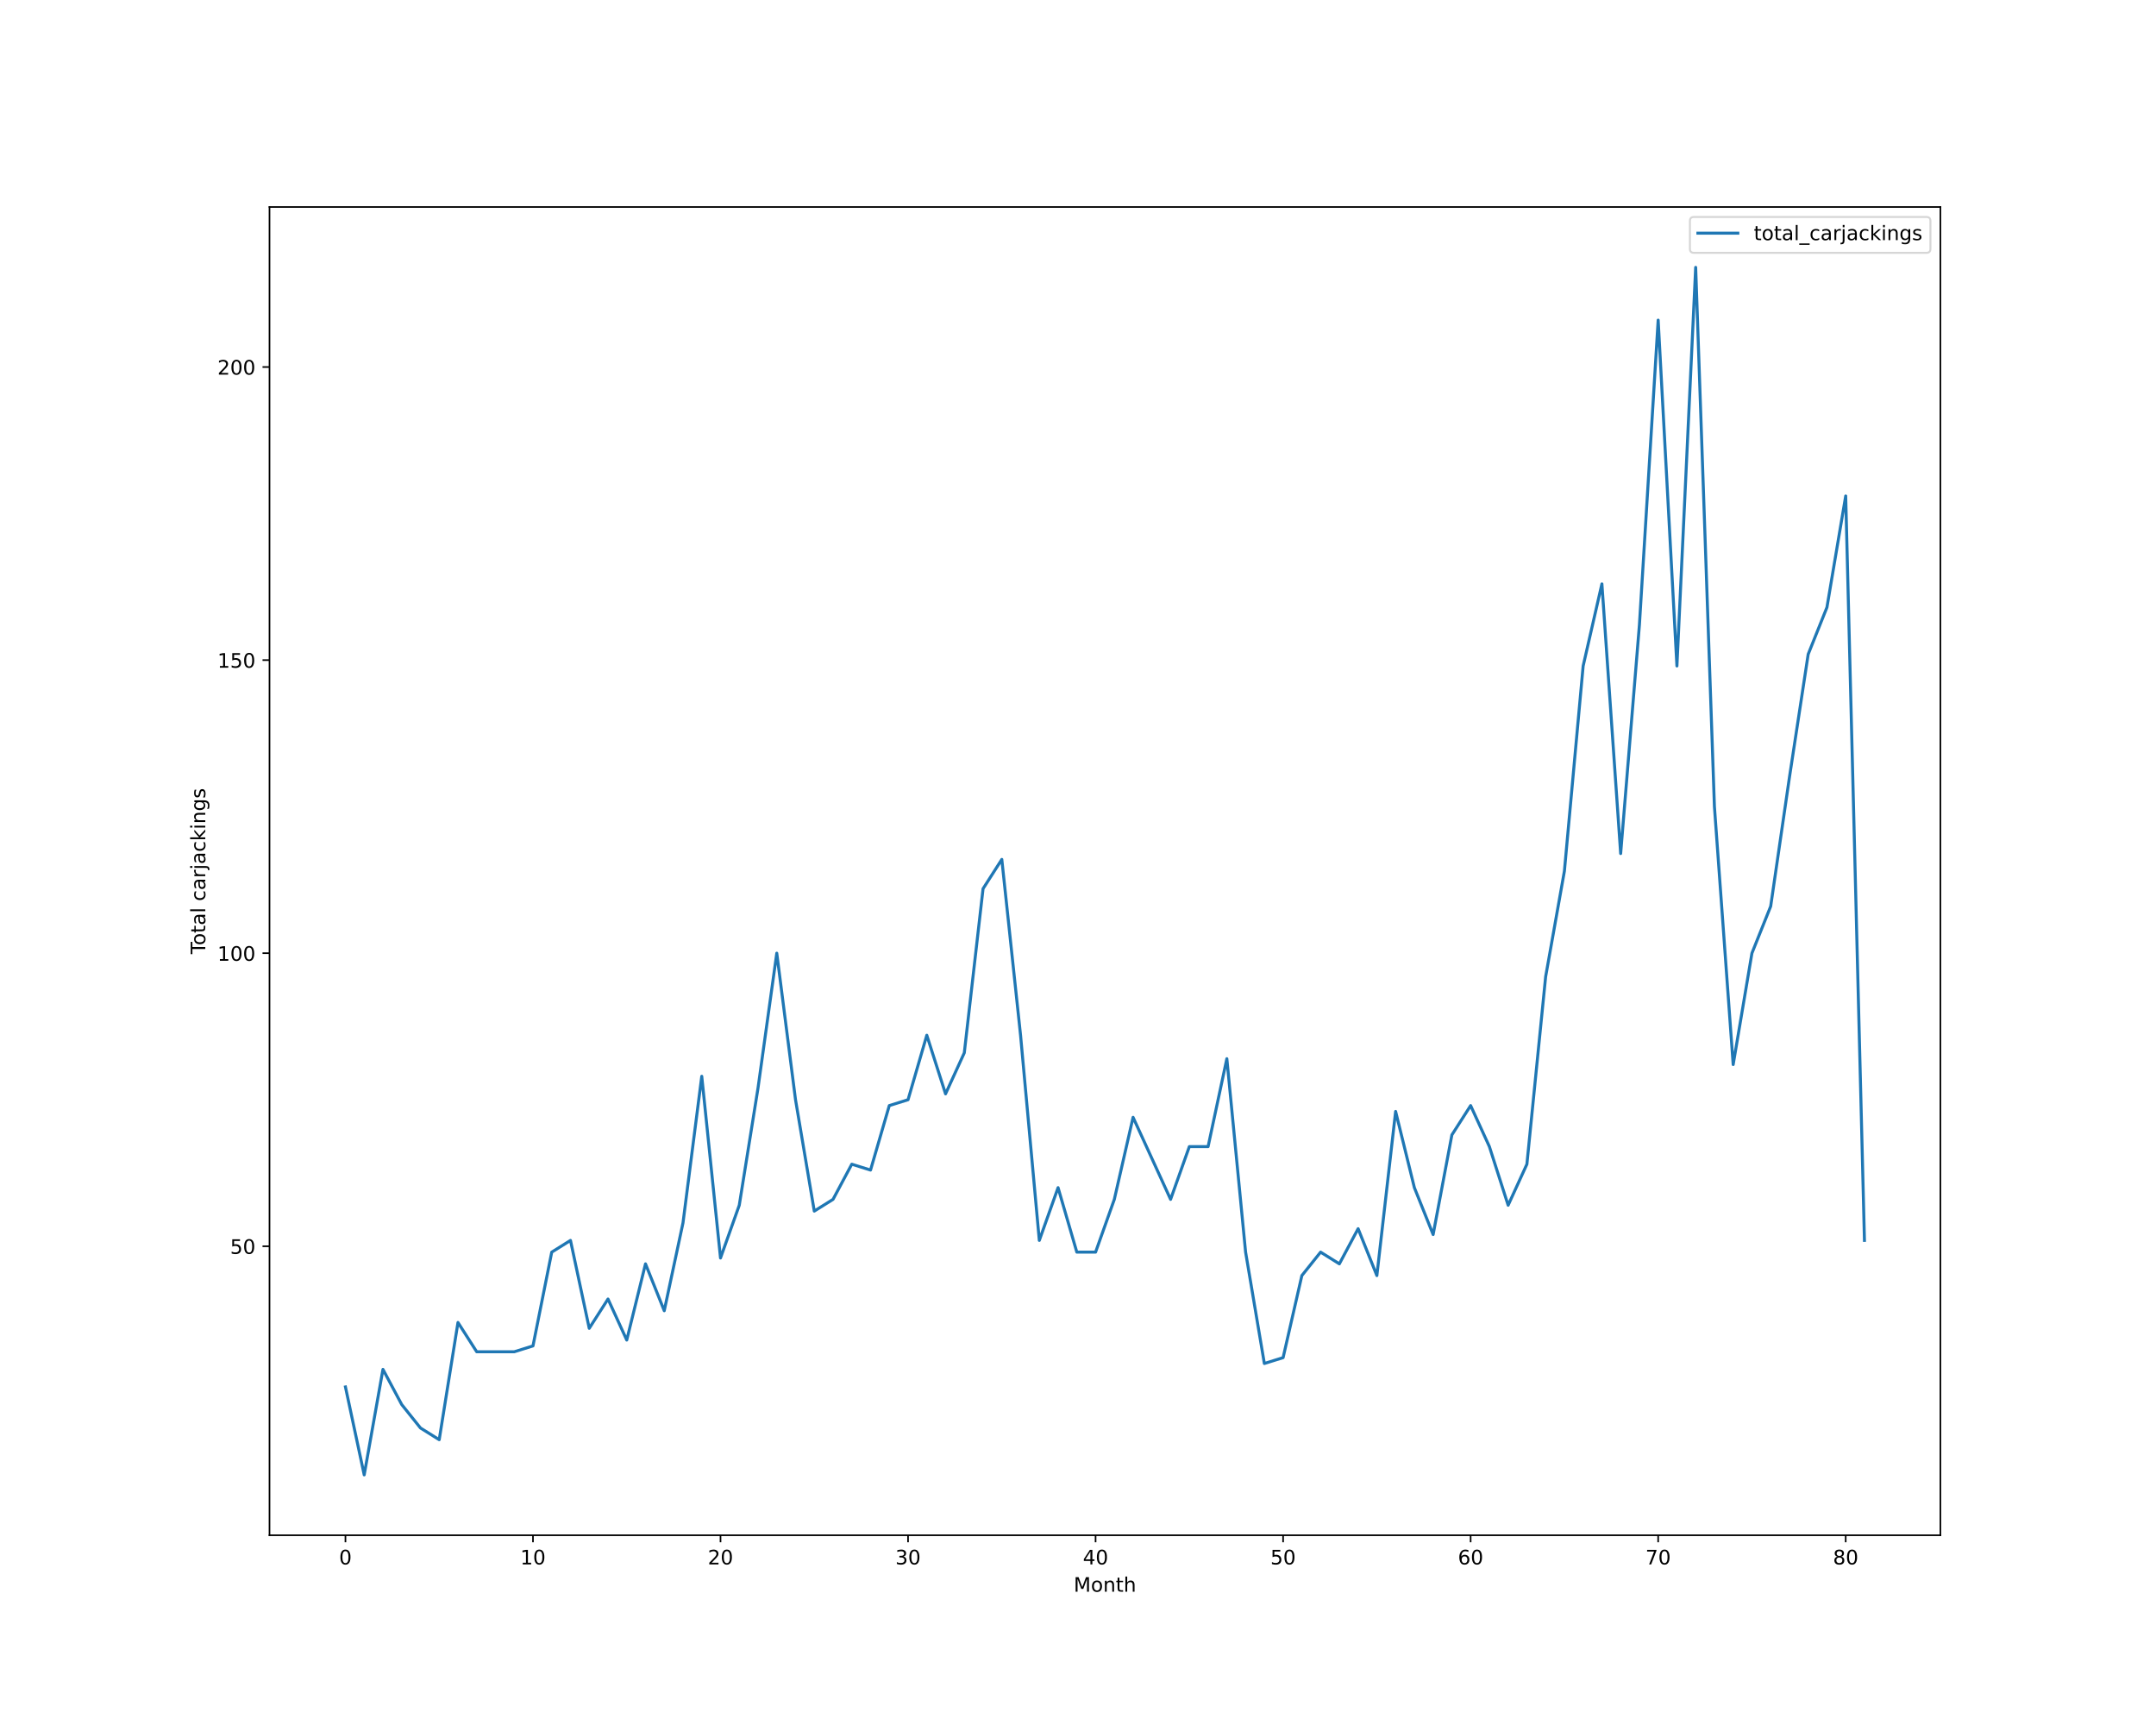
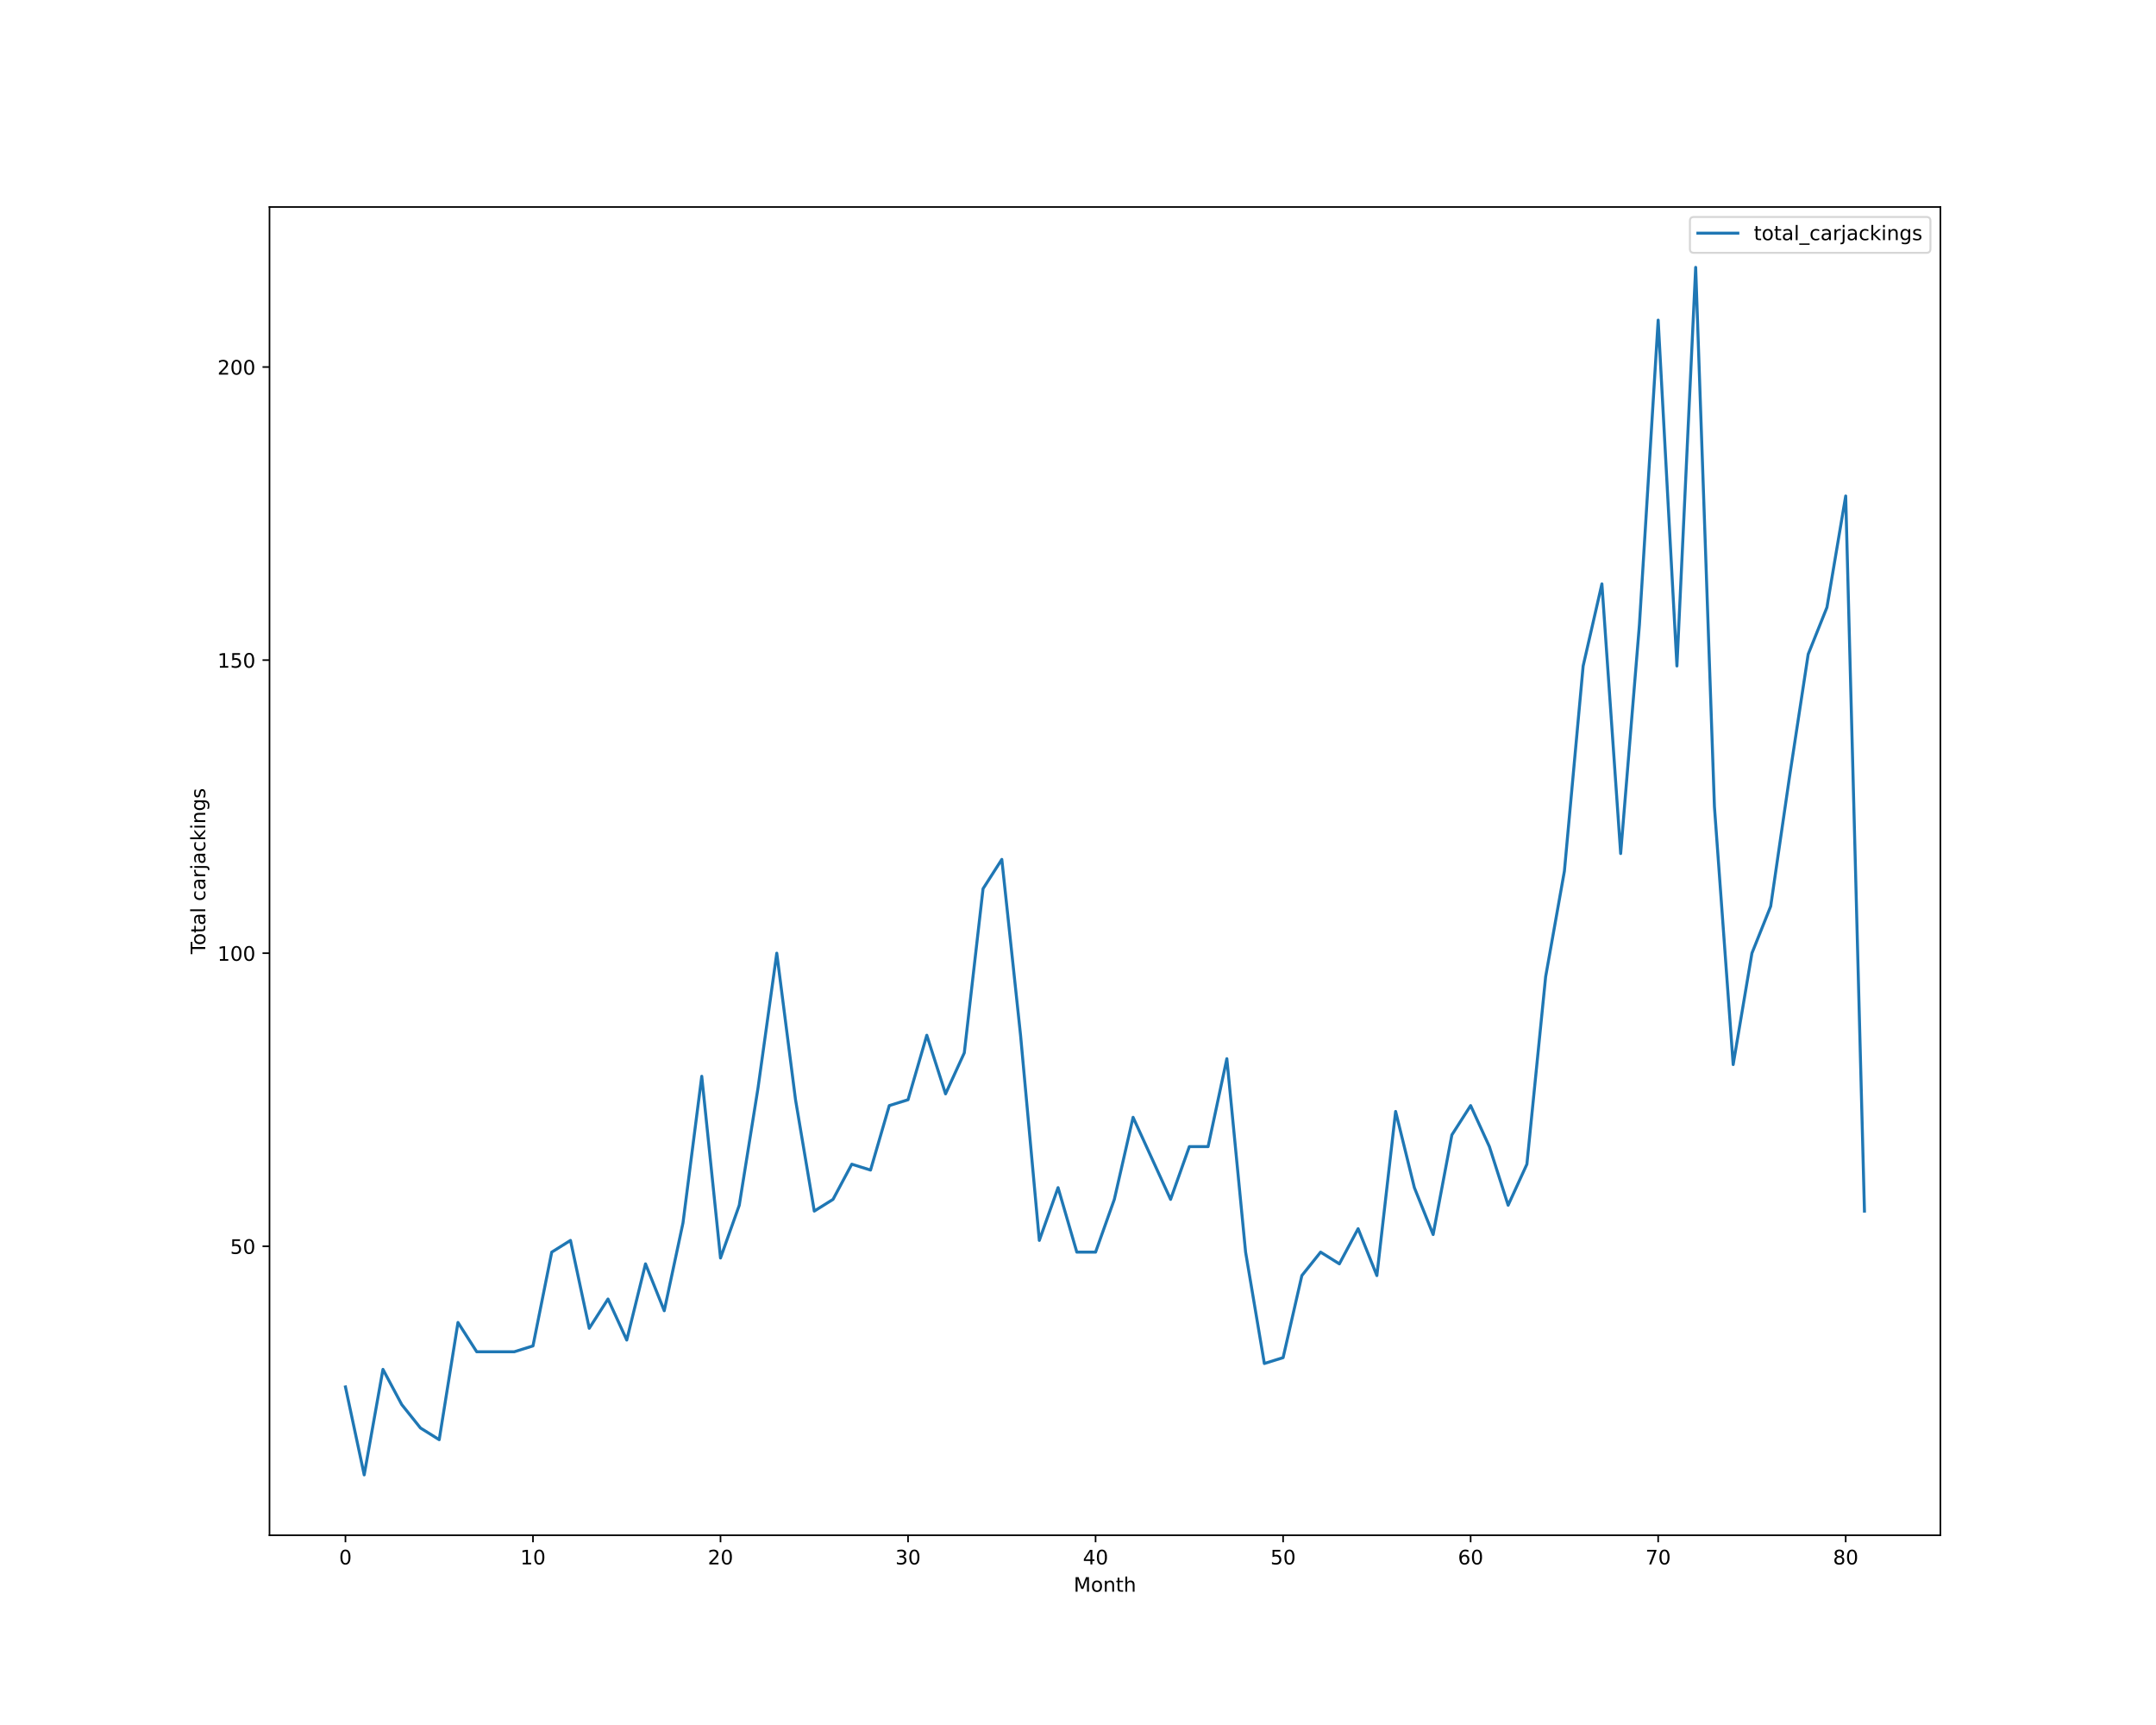
<svg xmlns="http://www.w3.org/2000/svg" xmlns:xlink="http://www.w3.org/1999/xlink" height="864pt" version="1.1" viewBox="0 0 1080 864" width="1080pt">
  <defs>
    <style type="text/css">*{stroke-linecap:butt;stroke-linejoin:round;}</style>
  </defs>
  <g id="figure_1">
    <g id="patch_1">
      <path d="M 0 864  L 1080 864  L 1080 0  L 0 0  z " style="fill:#ffffff;" />
    </g>
    <g id="axes_1">
      <g id="patch_2">
        <path d="M 135 768.96  L 972 768.96  L 972 103.68  L 135 103.68  z " style="fill:#ffffff;" />
      </g>
      <g id="matplotlib.axis_1">
        <g id="xtick_1">
          <g id="line2d_1">
            <defs>
-               <path d="M 0 0  L 0 3.5  " id="mc5265156f3" style="stroke:#000000;stroke-width:0.8;" />
-             </defs>
-             <g>
-               <use style="stroke:#000000;stroke-width:0.8;" x="173.045" xlink:href="#mc5265156f3" y="768.96" />
+               <path d="M 0 0  L 0 3.5  " id="mb7607183f1" style="stroke:#000000;stroke-width:0.8;" />
+             </defs>
+             <g>
+               <use style="stroke:#000000;stroke-width:0.8;" x="173.045" xlink:href="#mb7607183f1" y="768.96" />
            </g>
          </g>
          <g id="text_1">
            <g transform="translate(169.8642 783.5584)scale(0.1 -0.1)">
              <defs>
                <path d="M 2034 4250  Q 1547 4250 1301 3770  Q 1056 3291 1056 2328  Q 1056 1369 1301 889  Q 1547 409 2034 409  Q 2525 409 2770 889  Q 3016 1369 3016 2328  Q 3016 3291 2770 3770  Q 2525 4250 2034 4250  z M 2034 4750  Q 2819 4750 3233 4129  Q 3647 3509 3647 2328  Q 3647 1150 3233 529  Q 2819 -91 2034 -91  Q 1250 -91 836 529  Q 422 1150 422 2328  Q 422 3509 836 4129  Q 1250 4750 2034 4750  z " id="DejaVuSans-30" transform="scale(0.015625)" />
              </defs>
              <use xlink:href="#DejaVuSans-30" />
            </g>
          </g>
        </g>
        <g id="xtick_2">
          <g id="line2d_2">
            <g>
-               <use style="stroke:#000000;stroke-width:0.8;" x="266.985" xlink:href="#mc5265156f3" y="768.96" />
+               <use style="stroke:#000000;stroke-width:0.8;" x="266.985" xlink:href="#mb7607183f1" y="768.96" />
            </g>
          </g>
          <g id="text_2">
            <g transform="translate(260.6223 783.5584)scale(0.1 -0.1)">
              <defs>
                <path d="M 794 531  L 1825 531  L 1825 4091  L 703 3866  L 703 4441  L 1819 4666  L 2450 4666  L 2450 531  L 3481 531  L 3481 0  L 794 0  L 794 531  z " id="DejaVuSans-31" transform="scale(0.015625)" />
              </defs>
              <use xlink:href="#DejaVuSans-31" />
              <use x="63.623" xlink:href="#DejaVuSans-30" />
            </g>
          </g>
        </g>
        <g id="xtick_3">
          <g id="line2d_3">
            <g>
-               <use style="stroke:#000000;stroke-width:0.8;" x="360.924" xlink:href="#mc5265156f3" y="768.96" />
+               <use style="stroke:#000000;stroke-width:0.8;" x="360.924" xlink:href="#mb7607183f1" y="768.96" />
            </g>
          </g>
          <g id="text_3">
            <g transform="translate(354.5617 783.5584)scale(0.1 -0.1)">
              <defs>
                <path d="M 1228 531  L 3431 531  L 3431 0  L 469 0  L 469 531  Q 828 903 1448 1529  Q 2069 2156 2228 2338  Q 2531 2678 2651 2914  Q 2772 3150 2772 3378  Q 2772 3750 2511 3984  Q 2250 4219 1831 4219  Q 1534 4219 1204 4116  Q 875 4013 500 3803  L 500 4441  Q 881 4594 1212 4672  Q 1544 4750 1819 4750  Q 2544 4750 2975 4387  Q 3406 4025 3406 3419  Q 3406 3131 3298 2873  Q 3191 2616 2906 2266  Q 2828 2175 2409 1742  Q 1991 1309 1228 531  z " id="DejaVuSans-32" transform="scale(0.015625)" />
              </defs>
              <use xlink:href="#DejaVuSans-32" />
              <use x="63.623" xlink:href="#DejaVuSans-30" />
            </g>
          </g>
        </g>
        <g id="xtick_4">
          <g id="line2d_4">
            <g>
-               <use style="stroke:#000000;stroke-width:0.8;" x="454.864" xlink:href="#mc5265156f3" y="768.96" />
+               <use style="stroke:#000000;stroke-width:0.8;" x="454.864" xlink:href="#mb7607183f1" y="768.96" />
            </g>
          </g>
          <g id="text_4">
            <g transform="translate(448.5011 783.5584)scale(0.1 -0.1)">
              <defs>
                <path d="M 2597 2516  Q 3050 2419 3304 2112  Q 3559 1806 3559 1356  Q 3559 666 3084 287  Q 2609 -91 1734 -91  Q 1441 -91 1130 -33  Q 819 25 488 141  L 488 750  Q 750 597 1062 519  Q 1375 441 1716 441  Q 2309 441 2620 675  Q 2931 909 2931 1356  Q 2931 1769 2642 2001  Q 2353 2234 1838 2234  L 1294 2234  L 1294 2753  L 1863 2753  Q 2328 2753 2575 2939  Q 2822 3125 2822 3475  Q 2822 3834 2567 4026  Q 2313 4219 1838 4219  Q 1578 4219 1281 4162  Q 984 4106 628 3988  L 628 4550  Q 988 4650 1302 4700  Q 1616 4750 1894 4750  Q 2613 4750 3031 4423  Q 3450 4097 3450 3541  Q 3450 3153 3228 2886  Q 3006 2619 2597 2516  z " id="DejaVuSans-33" transform="scale(0.015625)" />
              </defs>
              <use xlink:href="#DejaVuSans-33" />
              <use x="63.623" xlink:href="#DejaVuSans-30" />
            </g>
          </g>
        </g>
        <g id="xtick_5">
          <g id="line2d_5">
            <g>
-               <use style="stroke:#000000;stroke-width:0.8;" x="548.803" xlink:href="#mc5265156f3" y="768.96" />
+               <use style="stroke:#000000;stroke-width:0.8;" x="548.803" xlink:href="#mb7607183f1" y="768.96" />
            </g>
          </g>
          <g id="text_5">
            <g transform="translate(542.4405 783.5584)scale(0.1 -0.1)">
              <defs>
                <path d="M 2419 4116  L 825 1625  L 2419 1625  L 2419 4116  z M 2253 4666  L 3047 4666  L 3047 1625  L 3713 1625  L 3713 1100  L 3047 1100  L 3047 0  L 2419 0  L 2419 1100  L 313 1100  L 313 1709  L 2253 4666  z " id="DejaVuSans-34" transform="scale(0.015625)" />
              </defs>
              <use xlink:href="#DejaVuSans-34" />
              <use x="63.623" xlink:href="#DejaVuSans-30" />
            </g>
          </g>
        </g>
        <g id="xtick_6">
          <g id="line2d_6">
            <g>
-               <use style="stroke:#000000;stroke-width:0.8;" x="642.742" xlink:href="#mc5265156f3" y="768.96" />
+               <use style="stroke:#000000;stroke-width:0.8;" x="642.742" xlink:href="#mb7607183f1" y="768.96" />
            </g>
          </g>
          <g id="text_6">
            <g transform="translate(636.3799 783.5584)scale(0.1 -0.1)">
              <defs>
                <path d="M 691 4666  L 3169 4666  L 3169 4134  L 1269 4134  L 1269 2991  Q 1406 3038 1543 3061  Q 1681 3084 1819 3084  Q 2600 3084 3056 2656  Q 3513 2228 3513 1497  Q 3513 744 3044 326  Q 2575 -91 1722 -91  Q 1428 -91 1123 -41  Q 819 9 494 109  L 494 744  Q 775 591 1075 516  Q 1375 441 1709 441  Q 2250 441 2565 725  Q 2881 1009 2881 1497  Q 2881 1984 2565 2268  Q 2250 2553 1709 2553  Q 1456 2553 1204 2497  Q 953 2441 691 2322  L 691 4666  z " id="DejaVuSans-35" transform="scale(0.015625)" />
              </defs>
              <use xlink:href="#DejaVuSans-35" />
              <use x="63.623" xlink:href="#DejaVuSans-30" />
            </g>
          </g>
        </g>
        <g id="xtick_7">
          <g id="line2d_7">
            <g>
-               <use style="stroke:#000000;stroke-width:0.8;" x="736.682" xlink:href="#mc5265156f3" y="768.96" />
+               <use style="stroke:#000000;stroke-width:0.8;" x="736.682" xlink:href="#mb7607183f1" y="768.96" />
            </g>
          </g>
          <g id="text_7">
            <g transform="translate(730.3193 783.5584)scale(0.1 -0.1)">
              <defs>
                <path d="M 2113 2584  Q 1688 2584 1439 2293  Q 1191 2003 1191 1497  Q 1191 994 1439 701  Q 1688 409 2113 409  Q 2538 409 2786 701  Q 3034 994 3034 1497  Q 3034 2003 2786 2293  Q 2538 2584 2113 2584  z M 3366 4563  L 3366 3988  Q 3128 4100 2886 4159  Q 2644 4219 2406 4219  Q 1781 4219 1451 3797  Q 1122 3375 1075 2522  Q 1259 2794 1537 2939  Q 1816 3084 2150 3084  Q 2853 3084 3261 2657  Q 3669 2231 3669 1497  Q 3669 778 3244 343  Q 2819 -91 2113 -91  Q 1303 -91 875 529  Q 447 1150 447 2328  Q 447 3434 972 4092  Q 1497 4750 2381 4750  Q 2619 4750 2861 4703  Q 3103 4656 3366 4563  z " id="DejaVuSans-36" transform="scale(0.015625)" />
              </defs>
              <use xlink:href="#DejaVuSans-36" />
              <use x="63.623" xlink:href="#DejaVuSans-30" />
            </g>
          </g>
        </g>
        <g id="xtick_8">
          <g id="line2d_8">
            <g>
-               <use style="stroke:#000000;stroke-width:0.8;" x="830.621" xlink:href="#mc5265156f3" y="768.96" />
+               <use style="stroke:#000000;stroke-width:0.8;" x="830.621" xlink:href="#mb7607183f1" y="768.96" />
            </g>
          </g>
          <g id="text_8">
            <g transform="translate(824.2587 783.5584)scale(0.1 -0.1)">
              <defs>
                <path d="M 525 4666  L 3525 4666  L 3525 4397  L 1831 0  L 1172 0  L 2766 4134  L 525 4134  L 525 4666  z " id="DejaVuSans-37" transform="scale(0.015625)" />
              </defs>
              <use xlink:href="#DejaVuSans-37" />
              <use x="63.623" xlink:href="#DejaVuSans-30" />
            </g>
          </g>
        </g>
        <g id="xtick_9">
          <g id="line2d_9">
            <g>
-               <use style="stroke:#000000;stroke-width:0.8;" x="924.561" xlink:href="#mc5265156f3" y="768.96" />
+               <use style="stroke:#000000;stroke-width:0.8;" x="924.561" xlink:href="#mb7607183f1" y="768.96" />
            </g>
          </g>
          <g id="text_9">
            <g transform="translate(918.1981 783.5584)scale(0.1 -0.1)">
              <defs>
                <path d="M 2034 2216  Q 1584 2216 1326 1975  Q 1069 1734 1069 1313  Q 1069 891 1326 650  Q 1584 409 2034 409  Q 2484 409 2743 651  Q 3003 894 3003 1313  Q 3003 1734 2745 1975  Q 2488 2216 2034 2216  z M 1403 2484  Q 997 2584 770 2862  Q 544 3141 544 3541  Q 544 4100 942 4425  Q 1341 4750 2034 4750  Q 2731 4750 3128 4425  Q 3525 4100 3525 3541  Q 3525 3141 3298 2862  Q 3072 2584 2669 2484  Q 3125 2378 3379 2068  Q 3634 1759 3634 1313  Q 3634 634 3220 271  Q 2806 -91 2034 -91  Q 1263 -91 848 271  Q 434 634 434 1313  Q 434 1759 690 2068  Q 947 2378 1403 2484  z M 1172 3481  Q 1172 3119 1398 2916  Q 1625 2713 2034 2713  Q 2441 2713 2670 2916  Q 2900 3119 2900 3481  Q 2900 3844 2670 4047  Q 2441 4250 2034 4250  Q 1625 4250 1398 4047  Q 1172 3844 1172 3481  z " id="DejaVuSans-38" transform="scale(0.015625)" />
              </defs>
              <use xlink:href="#DejaVuSans-38" />
              <use x="63.623" xlink:href="#DejaVuSans-30" />
            </g>
          </g>
        </g>
        <g id="text_10">
          <g transform="translate(537.8289 797.2366)scale(0.1 -0.1)">
            <defs>
              <path d="M 628 4666  L 1569 4666  L 2759 1491  L 3956 4666  L 4897 4666  L 4897 0  L 4281 0  L 4281 4097  L 3078 897  L 2444 897  L 1241 4097  L 1241 0  L 628 0  L 628 4666  z " id="DejaVuSans-4d" transform="scale(0.015625)" />
              <path d="M 1959 3097  Q 1497 3097 1228 2736  Q 959 2375 959 1747  Q 959 1119 1226 758  Q 1494 397 1959 397  Q 2419 397 2687 759  Q 2956 1122 2956 1747  Q 2956 2369 2687 2733  Q 2419 3097 1959 3097  z M 1959 3584  Q 2709 3584 3137 3096  Q 3566 2609 3566 1747  Q 3566 888 3137 398  Q 2709 -91 1959 -91  Q 1206 -91 779 398  Q 353 888 353 1747  Q 353 2609 779 3096  Q 1206 3584 1959 3584  z " id="DejaVuSans-6f" transform="scale(0.015625)" />
              <path d="M 3513 2113  L 3513 0  L 2938 0  L 2938 2094  Q 2938 2591 2744 2837  Q 2550 3084 2163 3084  Q 1697 3084 1428 2787  Q 1159 2491 1159 1978  L 1159 0  L 581 0  L 581 3500  L 1159 3500  L 1159 2956  Q 1366 3272 1645 3428  Q 1925 3584 2291 3584  Q 2894 3584 3203 3211  Q 3513 2838 3513 2113  z " id="DejaVuSans-6e" transform="scale(0.015625)" />
              <path d="M 1172 4494  L 1172 3500  L 2356 3500  L 2356 3053  L 1172 3053  L 1172 1153  Q 1172 725 1289 603  Q 1406 481 1766 481  L 2356 481  L 2356 0  L 1766 0  Q 1100 0 847 248  Q 594 497 594 1153  L 594 3053  L 172 3053  L 172 3500  L 594 3500  L 594 4494  L 1172 4494  z " id="DejaVuSans-74" transform="scale(0.015625)" />
              <path d="M 3513 2113  L 3513 0  L 2938 0  L 2938 2094  Q 2938 2591 2744 2837  Q 2550 3084 2163 3084  Q 1697 3084 1428 2787  Q 1159 2491 1159 1978  L 1159 0  L 581 0  L 581 4863  L 1159 4863  L 1159 2956  Q 1366 3272 1645 3428  Q 1925 3584 2291 3584  Q 2894 3584 3203 3211  Q 3513 2838 3513 2113  z " id="DejaVuSans-68" transform="scale(0.015625)" />
            </defs>
            <use xlink:href="#DejaVuSans-4d" />
            <use x="86.279" xlink:href="#DejaVuSans-6f" />
            <use x="147.461" xlink:href="#DejaVuSans-6e" />
            <use x="210.84" xlink:href="#DejaVuSans-74" />
            <use x="250.049" xlink:href="#DejaVuSans-68" />
          </g>
        </g>
      </g>
      <g id="matplotlib.axis_2">
        <g id="ytick_1">
          <g id="line2d_10">
            <defs>
-               <path d="M 0 0  L -3.5 0  " id="m0a73c07a7c" style="stroke:#000000;stroke-width:0.8;" />
-             </defs>
-             <g>
-               <use style="stroke:#000000;stroke-width:0.8;" x="135" xlink:href="#m0a73c07a7c" y="624.219" />
+               <path d="M 0 0  L -3.5 0  " id="mf2c72fe6e5" style="stroke:#000000;stroke-width:0.8;" />
+             </defs>
+             <g>
+               <use style="stroke:#000000;stroke-width:0.8;" x="135" xlink:href="#mf2c72fe6e5" y="624.219" />
            </g>
          </g>
          <g id="text_11">
            <g transform="translate(115.275 628.0182)scale(0.1 -0.1)">
              <use xlink:href="#DejaVuSans-35" />
              <use x="63.623" xlink:href="#DejaVuSans-30" />
            </g>
          </g>
        </g>
        <g id="ytick_2">
          <g id="line2d_11">
            <g>
-               <use style="stroke:#000000;stroke-width:0.8;" x="135" xlink:href="#m0a73c07a7c" y="477.423" />
+               <use style="stroke:#000000;stroke-width:0.8;" x="135" xlink:href="#mf2c72fe6e5" y="477.423" />
            </g>
          </g>
          <g id="text_12">
            <g transform="translate(108.9125 481.2221)scale(0.1 -0.1)">
              <use xlink:href="#DejaVuSans-31" />
              <use x="63.623" xlink:href="#DejaVuSans-30" />
              <use x="127.246" xlink:href="#DejaVuSans-30" />
            </g>
          </g>
        </g>
        <g id="ytick_3">
          <g id="line2d_12">
            <g>
-               <use style="stroke:#000000;stroke-width:0.8;" x="135" xlink:href="#m0a73c07a7c" y="330.627" />
+               <use style="stroke:#000000;stroke-width:0.8;" x="135" xlink:href="#mf2c72fe6e5" y="330.627" />
            </g>
          </g>
          <g id="text_13">
            <g transform="translate(108.9125 334.426)scale(0.1 -0.1)">
              <use xlink:href="#DejaVuSans-31" />
              <use x="63.623" xlink:href="#DejaVuSans-35" />
              <use x="127.246" xlink:href="#DejaVuSans-30" />
            </g>
          </g>
        </g>
        <g id="ytick_4">
          <g id="line2d_13">
            <g>
-               <use style="stroke:#000000;stroke-width:0.8;" x="135" xlink:href="#m0a73c07a7c" y="183.831" />
+               <use style="stroke:#000000;stroke-width:0.8;" x="135" xlink:href="#mf2c72fe6e5" y="183.831" />
            </g>
          </g>
          <g id="text_14">
            <g transform="translate(108.9125 187.6299)scale(0.1 -0.1)">
              <use xlink:href="#DejaVuSans-32" />
              <use x="63.623" xlink:href="#DejaVuSans-30" />
              <use x="127.246" xlink:href="#DejaVuSans-30" />
            </g>
          </g>
        </g>
        <g id="text_15">
          <g transform="translate(102.8328 477.8888)rotate(-90)scale(0.1 -0.1)">
            <defs>
              <path d="M -19 4666  L 3928 4666  L 3928 4134  L 2272 4134  L 2272 0  L 1638 0  L 1638 4134  L -19 4134  L -19 4666  z " id="DejaVuSans-54" transform="scale(0.015625)" />
              <path d="M 2194 1759  Q 1497 1759 1228 1600  Q 959 1441 959 1056  Q 959 750 1161 570  Q 1363 391 1709 391  Q 2188 391 2477 730  Q 2766 1069 2766 1631  L 2766 1759  L 2194 1759  z M 3341 1997  L 3341 0  L 2766 0  L 2766 531  Q 2569 213 2275 61  Q 1981 -91 1556 -91  Q 1019 -91 701 211  Q 384 513 384 1019  Q 384 1609 779 1909  Q 1175 2209 1959 2209  L 2766 2209  L 2766 2266  Q 2766 2663 2505 2880  Q 2244 3097 1772 3097  Q 1472 3097 1187 3025  Q 903 2953 641 2809  L 641 3341  Q 956 3463 1253 3523  Q 1550 3584 1831 3584  Q 2591 3584 2966 3190  Q 3341 2797 3341 1997  z " id="DejaVuSans-61" transform="scale(0.015625)" />
              <path d="M 603 4863  L 1178 4863  L 1178 0  L 603 0  L 603 4863  z " id="DejaVuSans-6c" transform="scale(0.015625)" />
              <path id="DejaVuSans-20" transform="scale(0.015625)" />
              <path d="M 3122 3366  L 3122 2828  Q 2878 2963 2633 3030  Q 2388 3097 2138 3097  Q 1578 3097 1268 2742  Q 959 2388 959 1747  Q 959 1106 1268 751  Q 1578 397 2138 397  Q 2388 397 2633 464  Q 2878 531 3122 666  L 3122 134  Q 2881 22 2623 -34  Q 2366 -91 2075 -91  Q 1284 -91 818 406  Q 353 903 353 1747  Q 353 2603 823 3093  Q 1294 3584 2113 3584  Q 2378 3584 2631 3529  Q 2884 3475 3122 3366  z " id="DejaVuSans-63" transform="scale(0.015625)" />
              <path d="M 2631 2963  Q 2534 3019 2420 3045  Q 2306 3072 2169 3072  Q 1681 3072 1420 2755  Q 1159 2438 1159 1844  L 1159 0  L 581 0  L 581 3500  L 1159 3500  L 1159 2956  Q 1341 3275 1631 3429  Q 1922 3584 2338 3584  Q 2397 3584 2469 3576  Q 2541 3569 2628 3553  L 2631 2963  z " id="DejaVuSans-72" transform="scale(0.015625)" />
              <path d="M 603 3500  L 1178 3500  L 1178 -63  Q 1178 -731 923 -1031  Q 669 -1331 103 -1331  L -116 -1331  L -116 -844  L 38 -844  Q 366 -844 484 -692  Q 603 -541 603 -63  L 603 3500  z M 603 4863  L 1178 4863  L 1178 4134  L 603 4134  L 603 4863  z " id="DejaVuSans-6a" transform="scale(0.015625)" />
              <path d="M 581 4863  L 1159 4863  L 1159 1991  L 2875 3500  L 3609 3500  L 1753 1863  L 3688 0  L 2938 0  L 1159 1709  L 1159 0  L 581 0  L 581 4863  z " id="DejaVuSans-6b" transform="scale(0.015625)" />
              <path d="M 603 3500  L 1178 3500  L 1178 0  L 603 0  L 603 3500  z M 603 4863  L 1178 4863  L 1178 4134  L 603 4134  L 603 4863  z " id="DejaVuSans-69" transform="scale(0.015625)" />
              <path d="M 2906 1791  Q 2906 2416 2648 2759  Q 2391 3103 1925 3103  Q 1463 3103 1205 2759  Q 947 2416 947 1791  Q 947 1169 1205 825  Q 1463 481 1925 481  Q 2391 481 2648 825  Q 2906 1169 2906 1791  z M 3481 434  Q 3481 -459 3084 -895  Q 2688 -1331 1869 -1331  Q 1566 -1331 1297 -1286  Q 1028 -1241 775 -1147  L 775 -588  Q 1028 -725 1275 -790  Q 1522 -856 1778 -856  Q 2344 -856 2625 -561  Q 2906 -266 2906 331  L 2906 616  Q 2728 306 2450 153  Q 2172 0 1784 0  Q 1141 0 747 490  Q 353 981 353 1791  Q 353 2603 747 3093  Q 1141 3584 1784 3584  Q 2172 3584 2450 3431  Q 2728 3278 2906 2969  L 2906 3500  L 3481 3500  L 3481 434  z " id="DejaVuSans-67" transform="scale(0.015625)" />
              <path d="M 2834 3397  L 2834 2853  Q 2591 2978 2328 3040  Q 2066 3103 1784 3103  Q 1356 3103 1142 2972  Q 928 2841 928 2578  Q 928 2378 1081 2264  Q 1234 2150 1697 2047  L 1894 2003  Q 2506 1872 2764 1633  Q 3022 1394 3022 966  Q 3022 478 2636 193  Q 2250 -91 1575 -91  Q 1294 -91 989 -36  Q 684 19 347 128  L 347 722  Q 666 556 975 473  Q 1284 391 1588 391  Q 1994 391 2212 530  Q 2431 669 2431 922  Q 2431 1156 2273 1281  Q 2116 1406 1581 1522  L 1381 1569  Q 847 1681 609 1914  Q 372 2147 372 2553  Q 372 3047 722 3315  Q 1072 3584 1716 3584  Q 2034 3584 2315 3537  Q 2597 3491 2834 3397  z " id="DejaVuSans-73" transform="scale(0.015625)" />
            </defs>
            <use xlink:href="#DejaVuSans-54" />
            <use x="44.084" xlink:href="#DejaVuSans-6f" />
            <use x="105.266" xlink:href="#DejaVuSans-74" />
            <use x="144.475" xlink:href="#DejaVuSans-61" />
            <use x="205.754" xlink:href="#DejaVuSans-6c" />
            <use x="233.537" xlink:href="#DejaVuSans-20" />
            <use x="265.324" xlink:href="#DejaVuSans-63" />
            <use x="320.305" xlink:href="#DejaVuSans-61" />
            <use x="381.584" xlink:href="#DejaVuSans-72" />
            <use x="422.697" xlink:href="#DejaVuSans-6a" />
            <use x="450.48" xlink:href="#DejaVuSans-61" />
            <use x="511.76" xlink:href="#DejaVuSans-63" />
            <use x="566.74" xlink:href="#DejaVuSans-6b" />
            <use x="624.65" xlink:href="#DejaVuSans-69" />
            <use x="652.434" xlink:href="#DejaVuSans-6e" />
            <use x="715.812" xlink:href="#DejaVuSans-67" />
            <use x="779.289" xlink:href="#DejaVuSans-73" />
          </g>
        </g>
      </g>
      <g id="line2d_14">
-         <path clip-path="url(#p7545b16bc0)" d="M 173.045 694.681  L 182.439 738.72  L 191.833 685.873  L 201.227 703.489  L 210.621 715.233  L 220.015 721.104  L 229.409 662.386  L 238.803 677.066  L 248.197 677.066  L 257.591 677.066  L 266.985 674.13  L 276.379 627.155  L 285.773 621.283  L 295.167 665.322  L 304.561 650.642  L 313.955 671.194  L 323.348 633.027  L 332.742 656.514  L 342.136 612.475  L 351.53 539.077  L 360.924 630.091  L 370.318 603.668  L 379.712 544.949  L 389.106 477.423  L 398.5 550.821  L 407.894 606.603  L 417.288 600.732  L 426.682 583.116  L 436.076 586.052  L 445.47 553.757  L 454.864 550.821  L 464.258 518.526  L 473.652 547.885  L 483.045 527.334  L 492.439 445.128  L 501.833 430.448  L 511.227 518.526  L 520.621 621.283  L 530.015 594.86  L 539.409 627.155  L 548.803 627.155  L 558.197 600.732  L 567.591 559.629  L 576.985 580.18  L 586.379 600.732  L 595.773 574.308  L 605.167 574.308  L 614.561 530.27  L 623.955 627.155  L 633.348 682.937  L 642.742 680.002  L 652.136 638.899  L 661.53 627.155  L 670.924 633.027  L 680.318 615.411  L 689.712 638.899  L 699.106 556.693  L 708.5 594.86  L 717.894 618.347  L 727.288 568.437  L 736.682 553.757  L 746.076 574.308  L 755.47 603.668  L 764.864 583.116  L 774.258 489.167  L 783.652 436.32  L 793.045 333.563  L 802.439 292.46  L 811.833 427.512  L 821.227 313.011  L 830.621 160.343  L 840.015 333.563  L 849.409 133.92  L 858.803 404.025  L 868.197 533.205  L 877.591 477.423  L 886.985 453.936  L 896.379 389.345  L 905.773 327.691  L 915.167 304.203  L 924.561 248.421  L 933.955 621.283  " style="fill:none;stroke:#1f77b4;stroke-linecap:square;stroke-width:1.5;" />
+         <path clip-path="url(#pb97232c263)" d="M 173.045 694.681  L 182.439 738.72  L 191.833 685.873  L 201.227 703.489  L 210.621 715.233  L 220.015 721.104  L 229.409 662.386  L 238.803 677.066  L 248.197 677.066  L 257.591 677.066  L 266.985 674.13  L 276.379 627.155  L 285.773 621.283  L 295.167 665.322  L 304.561 650.642  L 313.955 671.194  L 323.348 633.027  L 332.742 656.514  L 342.136 612.475  L 351.53 539.077  L 360.924 630.091  L 370.318 603.668  L 379.712 544.949  L 389.106 477.423  L 398.5 550.821  L 407.894 606.603  L 417.288 600.732  L 426.682 583.116  L 436.076 586.052  L 445.47 553.757  L 454.864 550.821  L 464.258 518.526  L 473.652 547.885  L 483.045 527.334  L 492.439 445.128  L 501.833 430.448  L 511.227 518.526  L 520.621 621.283  L 530.015 594.86  L 539.409 627.155  L 548.803 627.155  L 558.197 600.732  L 567.591 559.629  L 576.985 580.18  L 586.379 600.732  L 595.773 574.308  L 605.167 574.308  L 614.561 530.27  L 623.955 627.155  L 633.348 682.937  L 642.742 680.002  L 652.136 638.899  L 661.53 627.155  L 670.924 633.027  L 680.318 615.411  L 689.712 638.899  L 699.106 556.693  L 708.5 594.86  L 717.894 618.347  L 727.288 568.437  L 736.682 553.757  L 746.076 574.308  L 755.47 603.668  L 764.864 583.116  L 774.258 489.167  L 783.652 436.32  L 793.045 333.563  L 802.439 292.46  L 811.833 427.512  L 821.227 313.011  L 830.621 160.343  L 840.015 333.563  L 849.409 133.92  L 858.803 404.025  L 868.197 533.205  L 877.591 477.423  L 886.985 453.936  L 896.379 389.345  L 905.773 327.691  L 915.167 304.203  L 924.561 248.421  L 933.955 606.603  " style="fill:none;stroke:#1f77b4;stroke-linecap:square;stroke-width:1.5;" />
      </g>
      <g id="patch_3">
        <path d="M 135 768.96  L 135 103.68  " style="fill:none;stroke:#000000;stroke-linecap:square;stroke-linejoin:miter;stroke-width:0.8;" />
      </g>
      <g id="patch_4">
        <path d="M 972 768.96  L 972 103.68  " style="fill:none;stroke:#000000;stroke-linecap:square;stroke-linejoin:miter;stroke-width:0.8;" />
      </g>
      <g id="patch_5">
        <path d="M 135 768.96  L 972 768.96  " style="fill:none;stroke:#000000;stroke-linecap:square;stroke-linejoin:miter;stroke-width:0.8;" />
      </g>
      <g id="patch_6">
        <path d="M 135 103.68  L 972 103.68  " style="fill:none;stroke:#000000;stroke-linecap:square;stroke-linejoin:miter;stroke-width:0.8;" />
      </g>
      <g id="legend_1">
        <g id="patch_7">
          <path d="M 848.528 126.636  L 965 126.636  Q 967 126.636 967 124.636  L 967 110.68  Q 967 108.68 965 108.68  L 848.528 108.68  Q 846.528 108.68 846.528 110.68  L 846.528 124.636  Q 846.528 126.636 848.528 126.636  z " style="fill:#ffffff;opacity:0.8;stroke:#cccccc;stroke-linejoin:miter;" />
        </g>
        <g id="line2d_15">
          <path d="M 850.528 116.778  L 870.528 116.778  " style="fill:none;stroke:#1f77b4;stroke-linecap:square;stroke-width:1.5;" />
        </g>
        <g id="line2d_16" />
        <g id="text_16">
          <g transform="translate(878.5281 120.2784)scale(0.1 -0.1)">
            <defs>
              <path d="M 3263 -1063  L 3263 -1509  L -63 -1509  L -63 -1063  L 3263 -1063  z " id="DejaVuSans-5f" transform="scale(0.015625)" />
            </defs>
            <use xlink:href="#DejaVuSans-74" />
            <use x="39.209" xlink:href="#DejaVuSans-6f" />
            <use x="100.391" xlink:href="#DejaVuSans-74" />
            <use x="139.6" xlink:href="#DejaVuSans-61" />
            <use x="200.879" xlink:href="#DejaVuSans-6c" />
            <use x="228.662" xlink:href="#DejaVuSans-5f" />
            <use x="278.662" xlink:href="#DejaVuSans-63" />
            <use x="333.643" xlink:href="#DejaVuSans-61" />
            <use x="394.922" xlink:href="#DejaVuSans-72" />
            <use x="436.035" xlink:href="#DejaVuSans-6a" />
            <use x="463.818" xlink:href="#DejaVuSans-61" />
            <use x="525.098" xlink:href="#DejaVuSans-63" />
            <use x="580.078" xlink:href="#DejaVuSans-6b" />
            <use x="637.988" xlink:href="#DejaVuSans-69" />
            <use x="665.771" xlink:href="#DejaVuSans-6e" />
            <use x="729.15" xlink:href="#DejaVuSans-67" />
            <use x="792.627" xlink:href="#DejaVuSans-73" />
          </g>
        </g>
      </g>
    </g>
  </g>
  <defs>
-     <clipPath id="p7545b16bc0">
+     <clipPath id="pb97232c263">
      <rect height="665.28" width="837" x="135" y="103.68" />
    </clipPath>
  </defs>
</svg>
